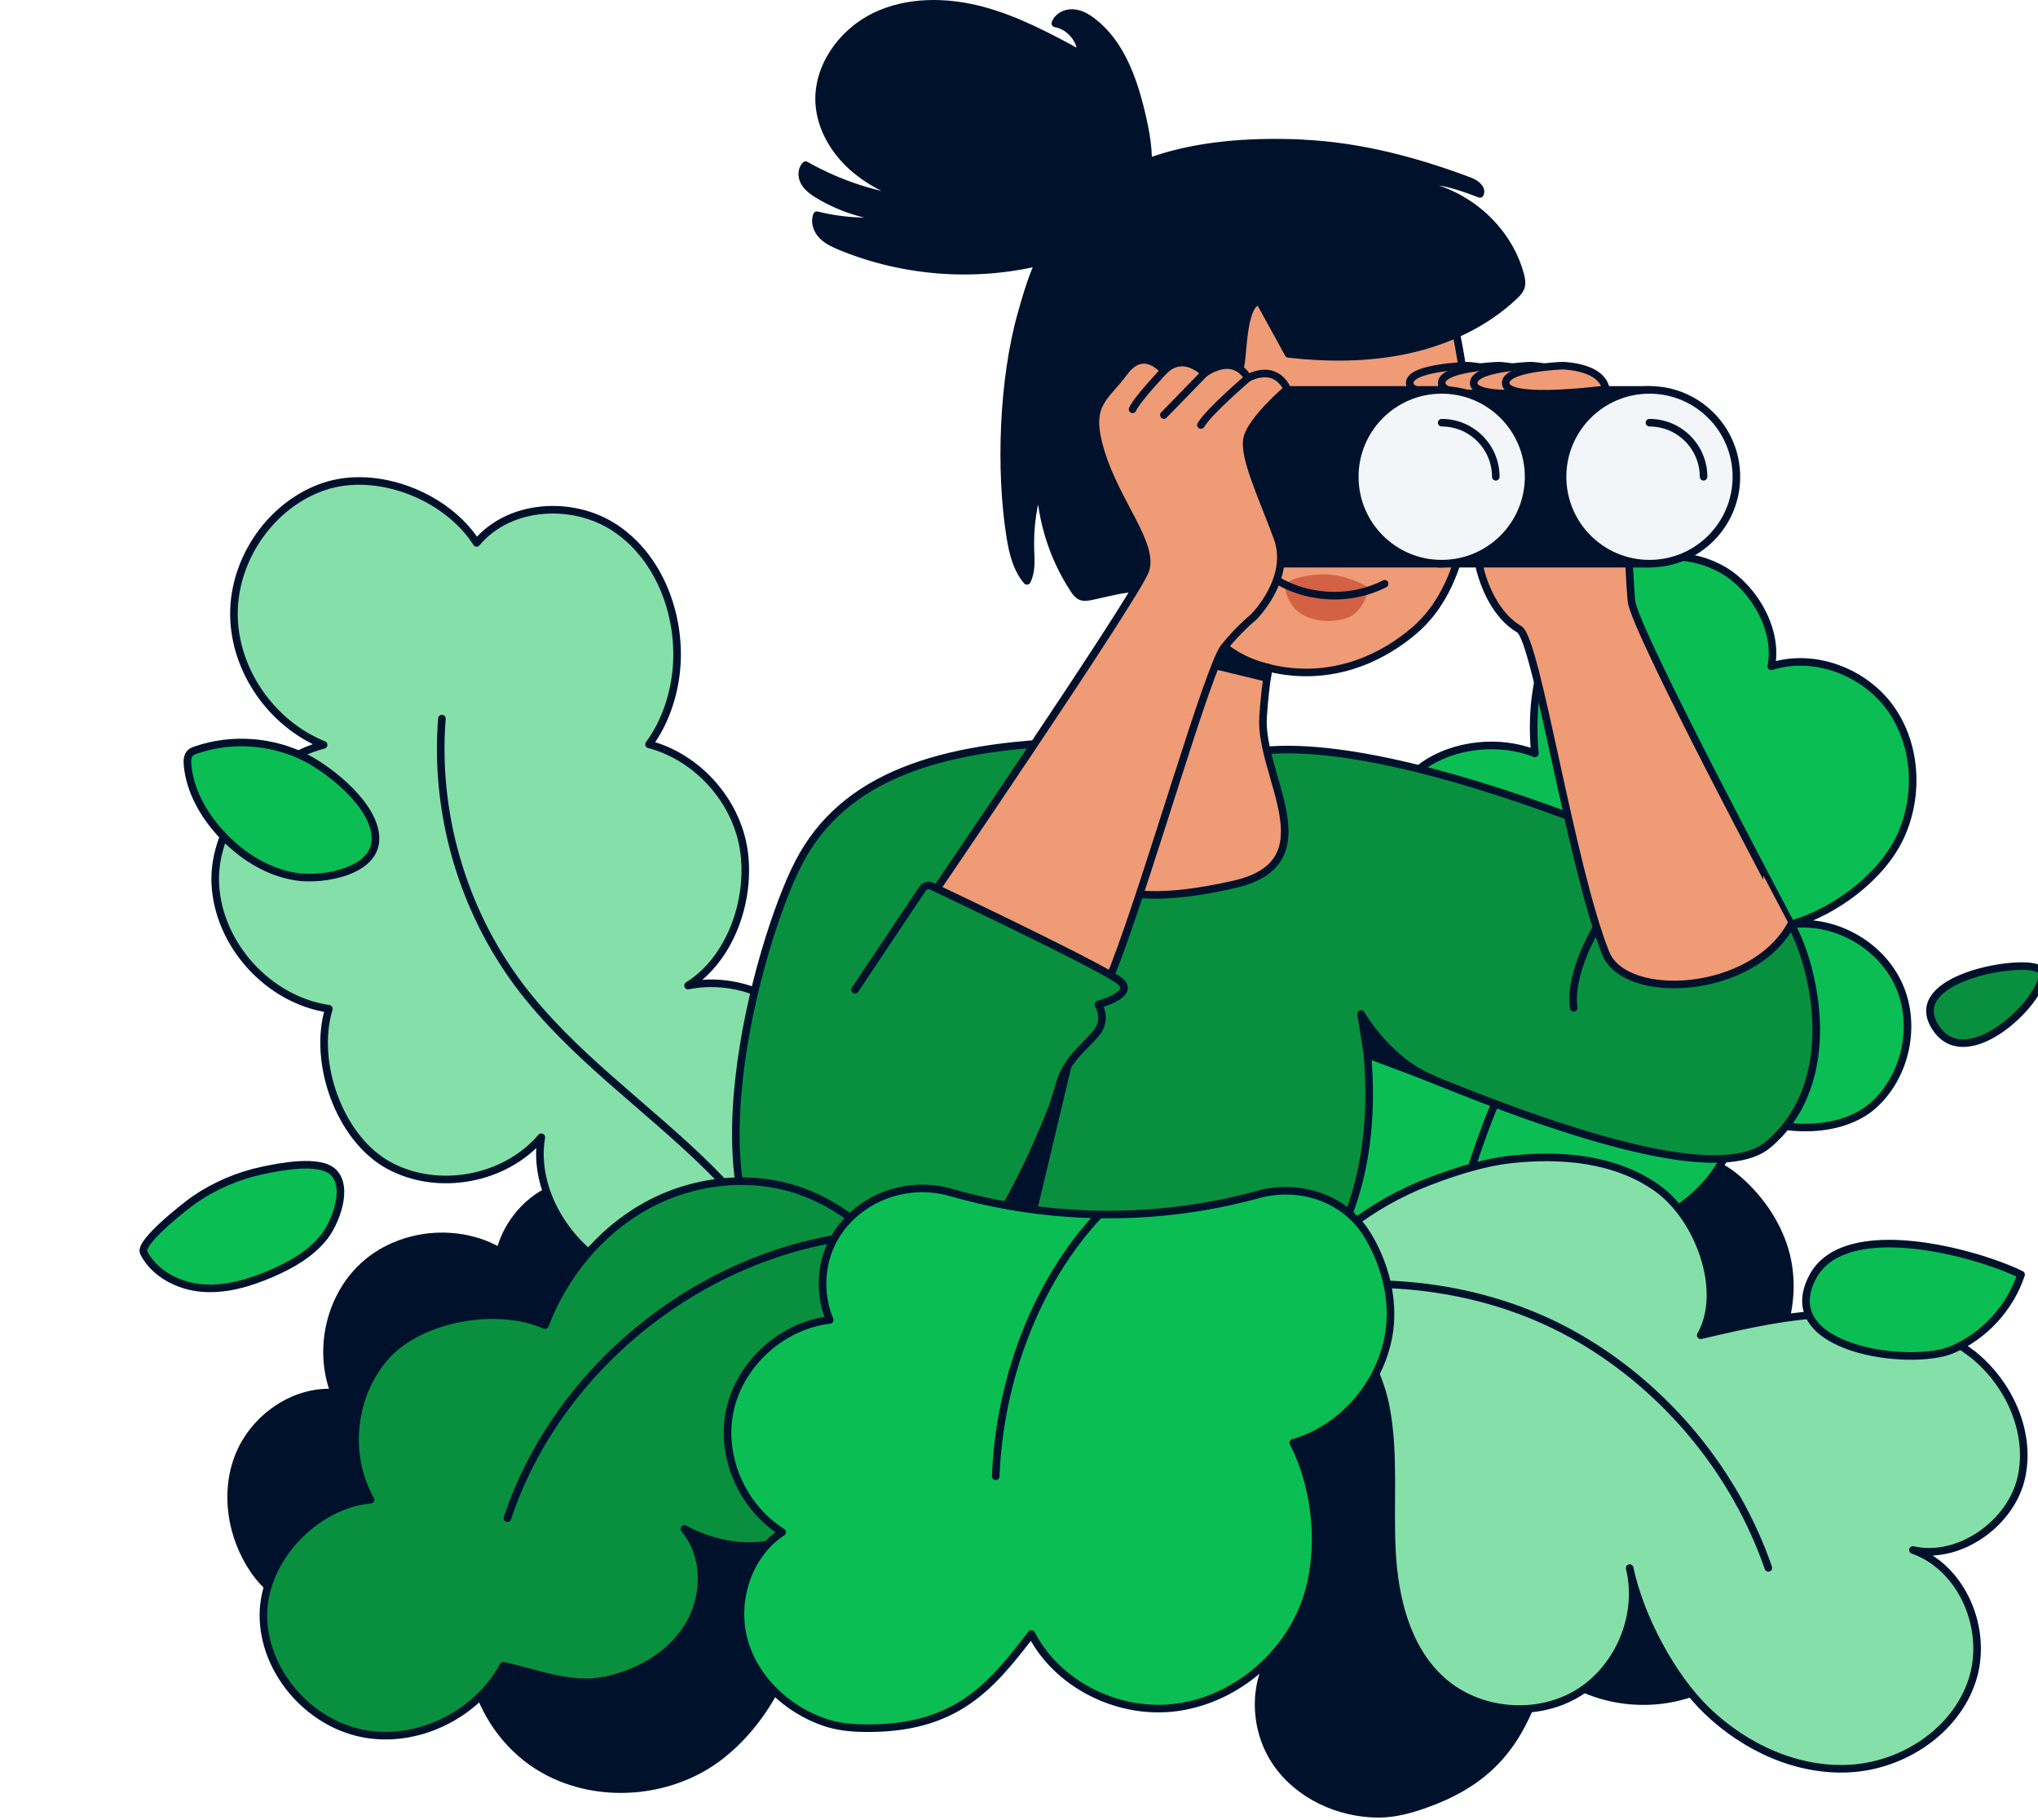
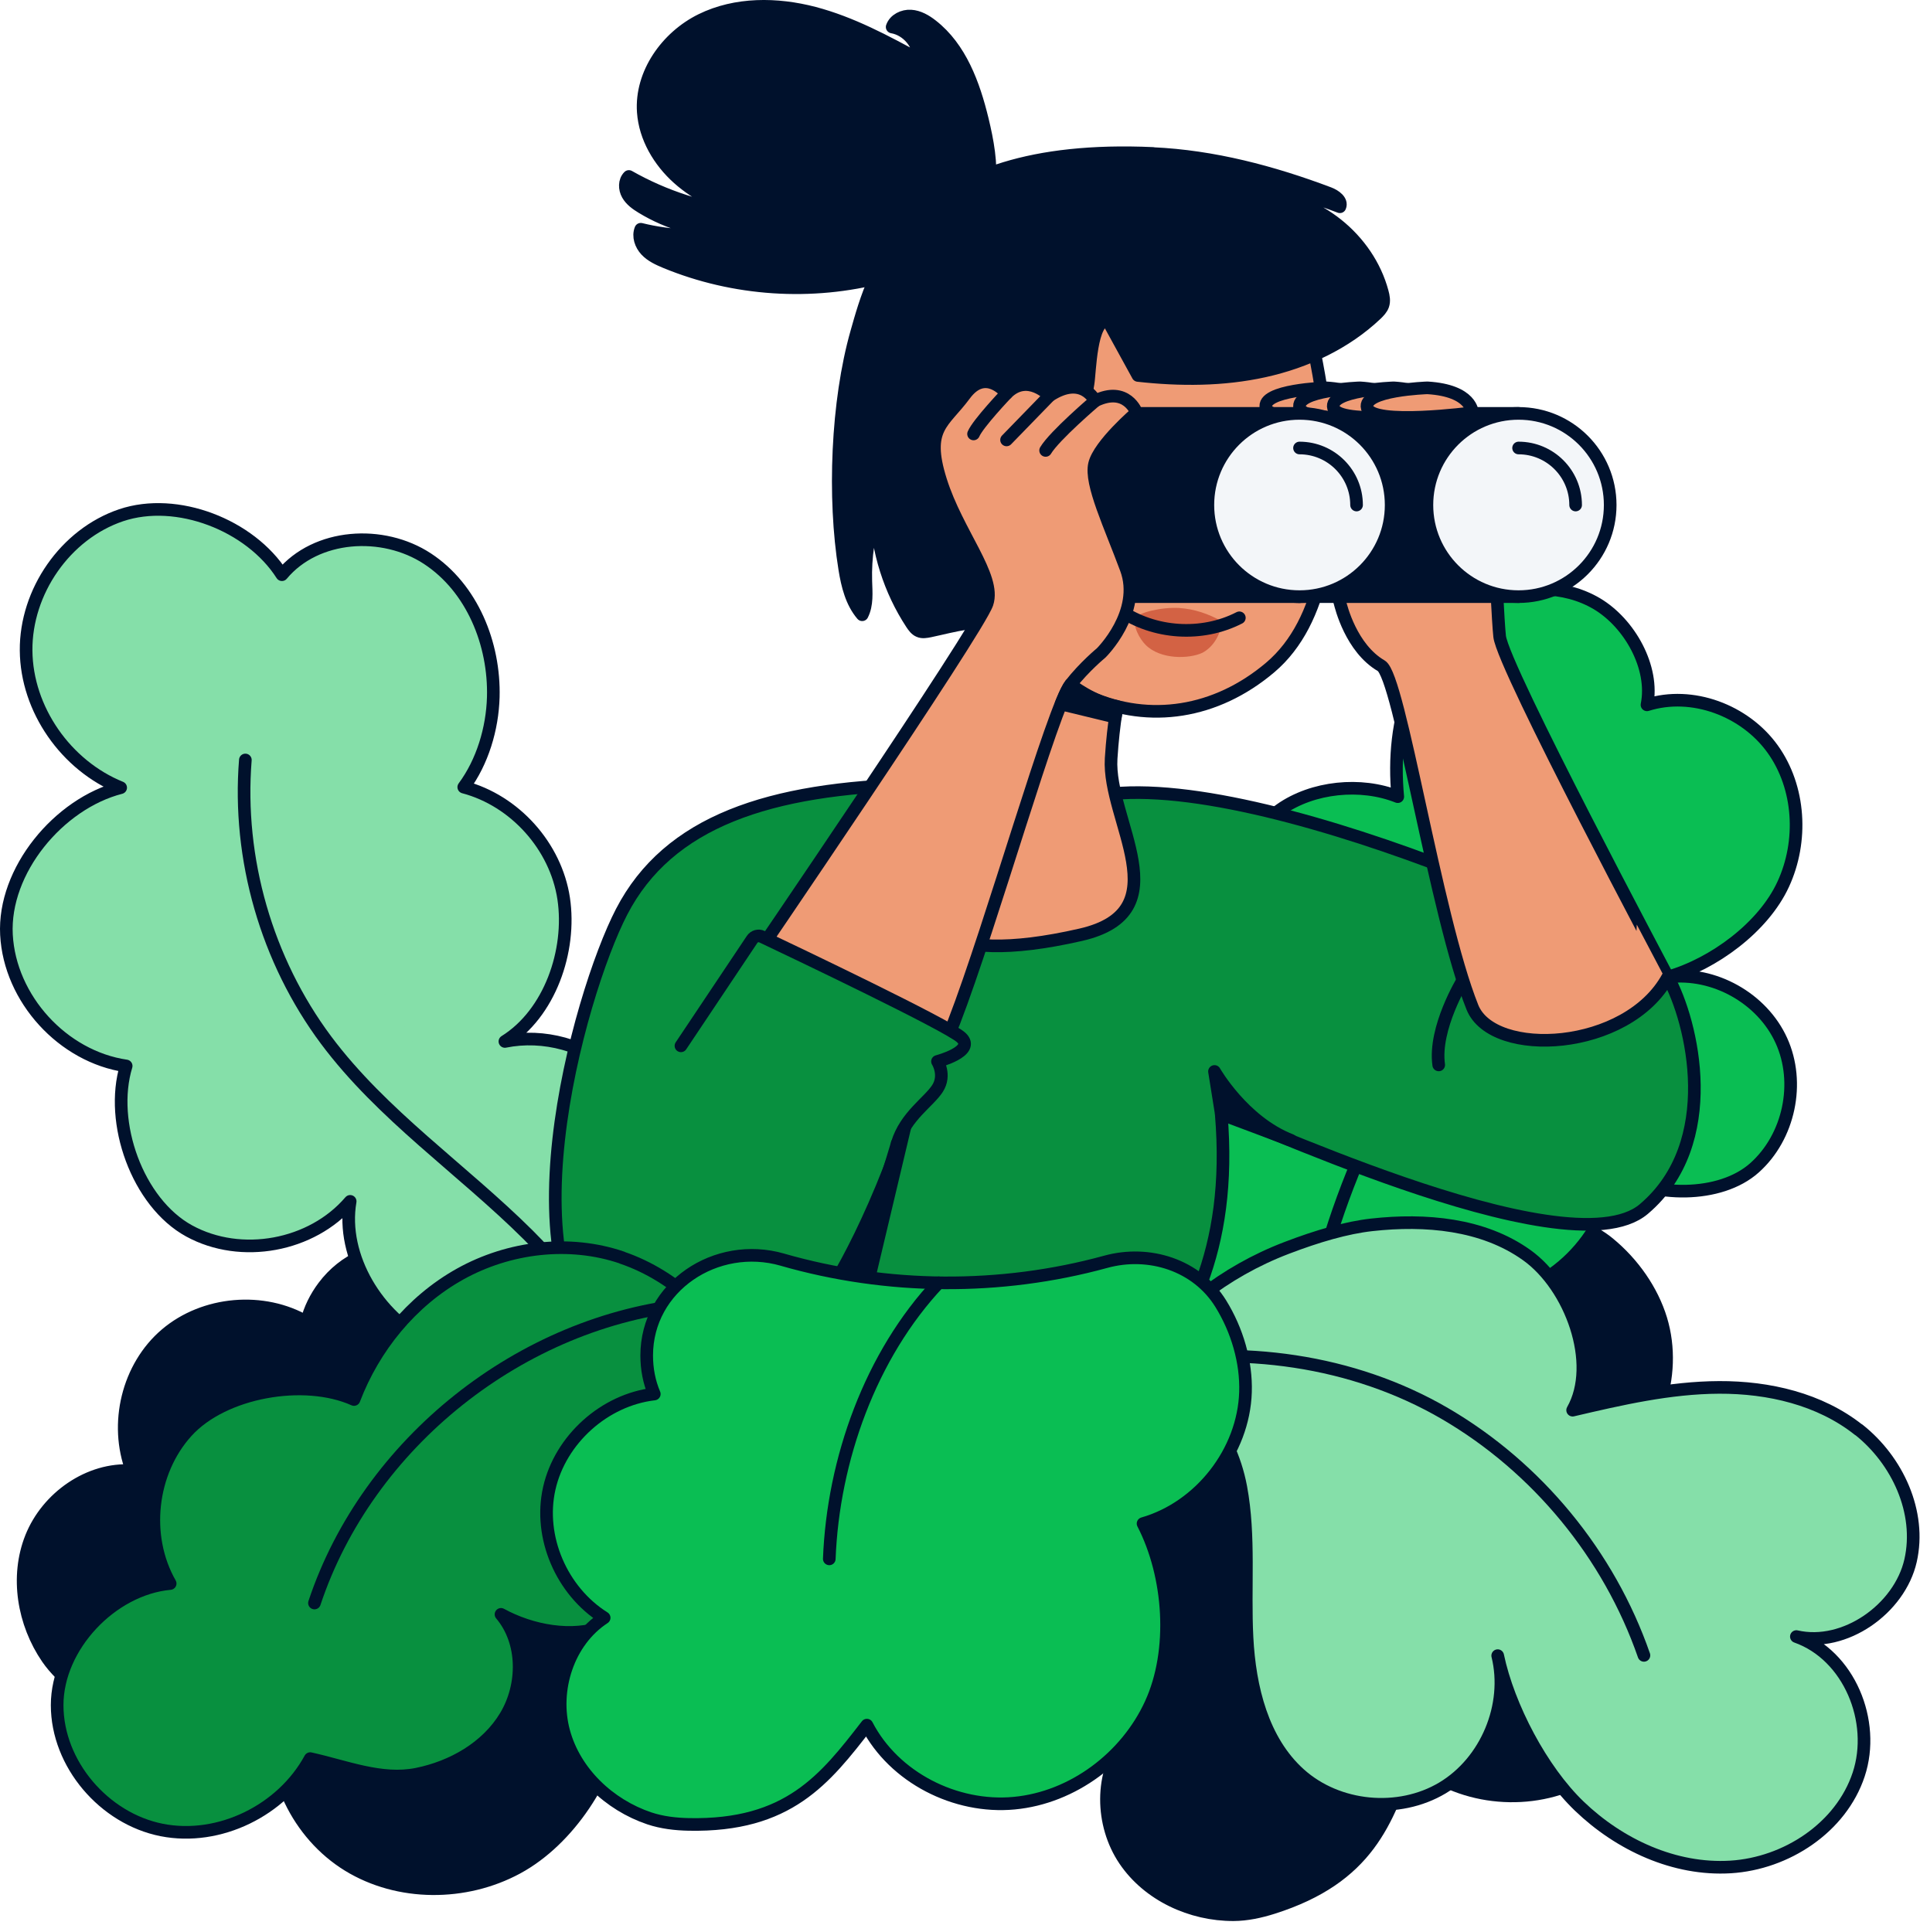
- <svg xmlns="http://www.w3.org/2000/svg" width="252" height="225" viewBox="0 0 232 240" fill="none">
-   <path d="M70.435 161.295C78.649 172.2 89.912 180.807 102.613 185.824C107.874 187.906 111.472 193.011 110.966 198.647C110.618 202.566 109.137 206.443 106.785 209.37C102.134 215.162 93.597 217.471 86.663 214.814C85.426 222.087 80.374 229.91 73.884 233.42C67.395 236.931 59.041 236.948 52.752 233.089C46.463 229.23 42.673 221.486 43.893 214.213C35.626 216.478 28.431 218.438 18.623 210.755C17.308 209.727 16.071 208.551 15.121 207.174C12.124 202.81 11.14 196.983 13.1 192.07C15.095 187.07 20.33 183.368 25.705 183.725C23.466 177.863 25.173 170.702 29.956 166.643C34.738 162.584 42.125 161.939 47.543 165.11C47.944 163.49 48.684 162.009 49.677 160.685C54.851 153.794 65.261 154.413 70.444 161.295H70.435Z" fill="#00112C" stroke="#00112C" stroke-linecap="round" stroke-linejoin="round" />
-   <path d="M156.76 167.714C170.392 167.069 183.851 162.61 195.157 154.953C199.844 151.782 206.089 151.677 210.453 155.275C213.494 157.775 215.863 161.172 216.96 164.77C219.121 171.878 216.229 180.223 210.122 184.465C215.436 189.578 219.051 198.167 218.293 205.51C217.535 212.845 212.849 219.761 206.115 222.784C199.382 225.798 190.845 224.578 185.523 219.465C182.744 227.566 180.305 234.622 168.432 238.394C166.838 238.899 165.175 239.265 163.502 239.274C158.206 239.291 152.84 236.826 149.878 232.436C146.864 227.967 146.76 221.564 150.079 217.322C143.972 215.876 139.025 210.423 138.363 204.186C137.709 197.949 141.333 191.486 147.004 188.794C145.889 187.557 145.087 186.103 144.547 184.535C141.769 176.381 148.145 168.123 156.751 167.714H156.76Z" fill="#00112C" stroke="#00112C" stroke-linecap="round" stroke-linejoin="round" />
-   <path d="M88.188 178.838C85.392 174.613 84.948 169.178 85.88 164.204C86.908 158.751 90.471 153.907 91.037 148.515C91.612 143.002 90.427 137.723 86.167 133.829C82.509 130.484 77.213 129.029 72.352 130.014C77.962 126.521 80.68 118.672 79.704 112.139C78.72 105.606 73.598 99.883 67.204 98.193C69.547 95.031 70.784 90.876 70.897 86.947C71.08 80.266 68.249 73.28 62.666 69.613C57.082 65.945 48.737 66.477 44.46 71.616C40.496 65.405 31.324 61.825 24.338 64.177C17.361 66.538 12.395 73.733 12.456 81.102C12.517 88.472 17.456 95.501 24.286 98.263C16.516 100.257 9.573 108.663 10 116.669C10.427 124.674 17.038 131.921 24.974 133.08C22.822 140.144 26.376 150.179 32.857 153.725C39.338 157.27 48.197 155.641 52.997 150.022C51.803 156.956 56.49 164.535 62.805 167.627C69.12 170.728 76.742 170.275 83.328 167.793" fill="#85DFA9" />
-   <path d="M88.188 178.838C85.392 174.613 84.948 169.178 85.88 164.204C86.908 158.751 90.471 153.907 91.037 148.515C91.612 143.002 90.427 137.723 86.167 133.829C82.509 130.484 77.213 129.029 72.352 130.014C77.962 126.521 80.68 118.672 79.704 112.139C78.72 105.606 73.598 99.883 67.204 98.193C69.547 95.031 70.784 90.876 70.897 86.947C71.08 80.266 68.249 73.28 62.666 69.613C57.082 65.945 48.737 66.477 44.46 71.616C40.496 65.405 31.324 61.825 24.338 64.177C17.361 66.538 12.395 73.733 12.456 81.102C12.517 88.472 17.456 95.501 24.286 98.263C16.516 100.257 9.573 108.663 10 116.669C10.427 124.674 17.038 131.921 24.974 133.08C22.822 140.144 26.376 150.179 32.857 153.725C39.338 157.27 48.197 155.641 52.997 150.022C51.803 156.956 56.49 164.535 62.805 167.627C69.12 170.728 76.742 170.275 83.328 167.793" stroke="#00112C" stroke-linecap="round" stroke-linejoin="round" />
-   <path d="M39.887 94.796C38.894 107.174 42.553 119.874 49.974 129.831C56.995 139.238 66.96 145.963 75.288 154.238C82.039 160.946 83.624 165.597 83.337 167.801" fill="#85DFA9" />
-   <path d="M39.887 94.796C38.894 107.174 42.553 119.874 49.974 129.831C56.995 139.238 66.96 145.963 75.288 154.238C82.039 160.946 83.624 165.597 83.337 167.801" stroke="#00112C" stroke-linecap="round" stroke-linejoin="round" />
-   <path d="M159.164 167.453C163.772 162.67 170.462 159.953 177.1 160.17C183.189 160.362 189.129 162.88 195.192 162.261C203.197 161.451 210.157 154.535 211.02 146.529C216.002 149.508 224.347 149.683 228.677 145.815C233.006 141.947 234.434 135.179 232.03 129.9C229.635 124.613 223.598 121.233 217.84 121.947C223.546 120.31 229.774 115.736 232.257 110.353C234.748 104.97 234.391 98.236 230.933 93.419C227.474 88.602 220.88 86.111 215.218 87.897C216.159 83.219 213.049 77.688 208.955 75.249C204.852 72.818 199.521 72.871 195.218 74.944C190.924 77.008 187.649 80.911 185.837 85.327C184.025 89.743 183.598 94.63 184.042 99.386C179.434 97.548 173.406 98.141 169.347 101.006C165.297 103.872 162.831 108.864 163.032 113.82C163.223 118.785 166.072 123.559 170.34 126.102C161.324 125.789 153.032 133.158 150.392 141.782C147.753 150.406 149.87 159.935 154.199 167.845C158.528 175.754 154.556 172.244 159.164 167.461V167.453Z" fill="#0ABE53" stroke="#00112C" stroke-linecap="round" stroke-linejoin="round" />
-   <path d="M199.496 113.786C187.431 126.399 178.659 142.122 174.269 159.012" stroke="#00112C" stroke-linecap="round" stroke-linejoin="round" />
-   <path d="M107.483 122.096C116.028 126.198 117.683 121.695 126.229 125.798C119.722 147.27 119.547 158.463 102.143 172.636C98.859 175.31 95.331 175.145 86.951 170.101C71.324 160.693 81.586 124.143 86.951 113.794C92.805 102.488 105.384 98.306 123.894 97.862C136.473 97.557 135.271 101.939 145.41 99.5C165.001 94.796 215.785 118.254 217.832 121.948C220.942 127.557 224.565 142.723 214.827 150.981C205.088 159.239 161.873 138.045 161.961 139.108C164.887 173.96 138.232 177.723 137.779 199.909C119.791 202.453 104.922 191.904 87.161 188.098L94.181 170.693" fill="#08903F" />
-   <path d="M107.483 122.096C116.028 126.198 117.683 121.695 126.229 125.798C119.722 147.27 119.547 158.463 102.143 172.636C98.859 175.31 95.331 175.145 86.951 170.101C71.324 160.693 81.586 124.143 86.951 113.794C92.805 102.488 105.384 98.306 123.894 97.862C136.473 97.557 135.271 101.939 145.41 99.5C165.001 94.796 215.785 118.254 217.832 121.948C220.942 127.557 224.565 142.723 214.827 150.981C205.088 159.239 161.873 138.045 161.961 139.108C164.887 173.96 138.232 177.723 137.779 199.909C119.791 202.453 104.922 191.904 87.161 188.098L94.181 170.693" stroke="#00112C" stroke-linecap="round" stroke-linejoin="round" />
-   <path d="M192.188 122.348C192.188 122.348 188.512 128.358 189.165 132.949" stroke="#00112C" stroke-linecap="round" stroke-linejoin="round" />
-   <path d="M122.405 140.65L117.161 162.723L111.917 162.906C111.917 162.906 117.161 155.815 122.405 140.65Z" fill="#00112C" stroke="#00112C" stroke-linecap="round" stroke-linejoin="round" />
-   <path d="M135.48 71.825L129.688 93.367C129.688 93.367 108.033 124.97 144.374 116.668C157.031 113.776 147.702 102.365 148.19 94.621C148.756 85.614 150.681 81.363 150.681 81.363L135.489 71.825H135.48Z" fill="#EF9B75" stroke="#00112C" stroke-linecap="round" stroke-linejoin="round" />
-   <path d="M172.43 38.672C172.43 38.672 181.76 71.642 168.092 83.219C154.425 94.796 134.8 87.862 128.868 64.404C125.479 51.015 149.904 22.391 172.43 38.672Z" fill="#EF9B75" stroke="#00112C" stroke-linecap="round" stroke-linejoin="round" />
-   <path d="M156.741 75.789C158.605 75.902 160.417 76.538 162.046 77.452C161.898 79.055 161.018 80.632 159.598 81.39C157.943 82.156 154.389 82.269 152.508 80.405C151.759 79.665 150.809 77.966 151.271 77.026C151.602 76.355 154.494 75.649 156.741 75.78V75.789Z" fill="#D36244" />
-   <path d="M149.233 76.032C153.563 79.029 159.547 79.421 164.225 77.008" stroke="#00112C" stroke-linecap="round" stroke-linejoin="round" />
-   <path d="M153.414 18.924C160.958 19.264 168.38 21.233 175.444 23.898C176.202 24.186 177.117 24.839 176.803 25.579C173.667 24.386 170.235 23.184 167.03 24.168C173.911 24.456 180.322 29.586 182.108 36.242C182.256 36.782 182.369 37.365 182.186 37.897C182.03 38.341 181.69 38.689 181.35 39.02C177.509 42.661 172.526 44.987 167.352 46.128C162.178 47.269 156.803 47.269 151.542 46.686L147.752 39.778C145.61 39.691 145.549 46.242 145.296 47.731C144.146 54.63 142.77 61.607 140.374 68.201C139.425 70.823 138.327 73.637 136.489 75.78C135.662 76.747 134.66 77.696 133.327 77.81C132.265 77.897 131.28 77.557 130.165 77.705C128.606 77.914 127.047 78.341 125.505 78.663C125.061 78.75 124.582 78.846 124.164 78.663C123.754 78.498 123.484 78.114 123.24 77.749C120.496 73.576 118.928 68.628 118.78 63.637C117.848 66.459 117.413 69.438 117.5 72.409C117.543 73.837 117.691 75.353 117.047 76.625C115.714 75.057 115.2 72.966 114.869 70.928C113.423 62.017 113.885 49.952 116.359 41.276C118.493 33.785 122.587 17.505 153.423 18.907L153.414 18.924Z" fill="#00112C" stroke="#00112C" stroke-linecap="round" stroke-linejoin="round" />
-   <path d="M176.795 75.031C176.943 75.632 178.206 80.806 181.978 83.01C184.286 84.36 188.746 114.143 193.38 125.737C195.95 132.148 212.77 131.268 217.831 121.947C217.849 121.921 197.187 83.193 196.786 79.325C196.385 75.458 195.61 54.508 195.61 54.508C195.61 54.508 174.051 64.238 176.786 75.022L176.795 75.031Z" fill="#EF9B75" stroke="#00112C" stroke-linecap="round" stroke-linejoin="round" />
-   <path d="M171.75 51.433C165.418 51.433 160.287 56.564 160.287 62.897C160.287 69.229 165.418 74.36 171.75 74.36H199.155V51.433H171.75Z" fill="#00112C" stroke="#00112C" stroke-linecap="round" stroke-linejoin="round" />
-   <path d="M199.155 74.36C205.486 74.36 210.619 69.228 210.619 62.897C210.619 56.566 205.486 51.433 199.155 51.433C192.824 51.433 187.692 56.566 187.692 62.897C187.692 69.228 192.824 74.36 199.155 74.36Z" fill="#F3F6F9" stroke="#00112C" stroke-linecap="round" stroke-linejoin="round" />
-   <path d="M175.096 48.236C175.096 48.236 166.925 48.498 167.57 50.754C168.214 53.01 180.723 51.355 180.723 51.355C180.723 51.355 180.723 48.576 175.096 48.236Z" fill="#EF9B75" stroke="#00112C" stroke-linecap="round" stroke-linejoin="round" />
-   <path d="M179.312 48.236C179.312 48.236 171.141 48.498 171.786 50.754C172.43 53.01 184.939 51.355 184.939 51.355C184.939 51.355 184.939 48.576 179.312 48.236Z" fill="#EF9B75" stroke="#00112C" stroke-linecap="round" stroke-linejoin="round" />
-   <path d="M183.537 48.236C183.537 48.236 175.366 48.498 176.011 50.754C176.656 53.01 189.164 51.355 189.164 51.355C189.164 51.355 189.164 48.576 183.537 48.236Z" fill="#EF9B75" stroke="#00112C" stroke-linecap="round" stroke-linejoin="round" />
-   <path d="M187.753 48.236C187.753 48.236 179.582 48.498 180.227 50.754C180.872 53.01 193.38 51.355 193.38 51.355C193.38 51.355 193.38 48.576 187.753 48.236Z" fill="#EF9B75" stroke="#00112C" stroke-linecap="round" stroke-linejoin="round" />
-   <path d="M144.347 51.433C138.014 51.433 132.883 56.564 132.883 62.897C132.883 69.229 138.014 74.36 144.347 74.36H171.751V51.433H144.347Z" fill="#00112C" stroke="#00112C" stroke-linecap="round" stroke-linejoin="round" />
-   <path d="M171.75 74.36C178.081 74.36 183.214 69.228 183.214 62.897C183.214 56.566 178.081 51.433 171.75 51.433C165.419 51.433 160.287 56.566 160.287 62.897C160.287 69.228 165.419 74.36 171.75 74.36Z" fill="#F3F6F9" stroke="#00112C" stroke-linecap="round" stroke-linejoin="round" />
-   <path d="M146.933 81.407C146.933 81.407 152.081 76.338 150.069 70.893C148.057 65.449 145.54 60.222 146.106 57.783C146.672 55.344 151.367 51.329 151.367 51.329C151.367 51.329 150.122 47.931 146.184 49.865C146.184 49.865 144.608 46.512 140.479 49.221C140.479 49.221 137.743 46.294 135.113 48.925C135.113 48.925 132.482 45.545 129.86 49.116C127.229 52.679 124.79 53.245 126.855 59.813C128.919 66.381 133.797 71.825 132.674 75.205C131.55 78.585 102.499 121.137 102.499 121.137L119.947 130.458C123.048 132.435 127.177 131.085 128.501 127.653C133.24 115.371 140.871 88.219 143.109 85.344C144.834 83.132 146.933 81.407 146.933 81.407Z" fill="#EF9B75" stroke="#00112C" stroke-linecap="round" stroke-linejoin="round" />
-   <path d="M146.186 49.874C146.186 49.874 141.116 54.194 139.992 56.067L146.186 49.874Z" fill="#EF9B75" />
-   <path d="M146.186 49.874C146.186 49.874 141.116 54.194 139.992 56.067" stroke="#00112C" stroke-linecap="round" stroke-linejoin="round" />
-   <path d="M135.106 48.933C135.106 48.933 131.534 52.687 130.977 54.002L135.106 48.933Z" fill="#EF9B75" />
-   <path d="M135.106 48.933C135.106 48.933 131.534 52.687 130.977 54.002" stroke="#00112C" stroke-linecap="round" stroke-linejoin="round" />
-   <path d="M140.472 49.229L135.106 54.752" stroke="#00112C" stroke-linecap="round" stroke-linejoin="round" />
-   <path d="M171.751 55.762C175.689 55.762 178.886 58.959 178.886 62.896" stroke="#00112C" stroke-linecap="round" stroke-linejoin="round" />
-   <path d="M199.155 55.762C203.092 55.762 206.289 58.959 206.289 62.896" stroke="#00112C" stroke-linecap="round" stroke-linejoin="round" />
-   <path d="M143.111 85.353C143.111 85.353 145.942 87.574 148.921 88.097L148.712 89.438L141.917 87.792C141.917 87.792 142.579 86.024 143.119 85.353H143.111Z" fill="#00112C" stroke="#00112C" stroke-linecap="round" stroke-linejoin="round" />
-   <path d="M121.446 142.722C122.482 139.343 125.374 137.592 126.463 135.902C127.552 134.212 126.463 132.513 126.463 132.513C126.463 132.513 131.298 131.242 129.425 129.517C127.752 127.975 108.58 118.837 104.503 116.904C104.067 116.695 103.545 116.843 103.275 117.243L94.372 130.562" fill="#08903F" />
-   <path d="M121.446 142.722C122.482 139.343 125.374 137.592 126.463 135.902C127.552 134.212 126.463 132.513 126.463 132.513C126.463 132.513 131.298 131.242 129.425 129.517C127.752 127.975 108.58 118.837 104.503 116.904C104.067 116.695 103.545 116.843 103.275 117.243L94.372 130.562" stroke="#00112C" stroke-linecap="round" stroke-linejoin="round" />
-   <path d="M143.625 189.134C144.626 182.313 147.266 175.885 151.247 170.388C146.673 169.082 141.438 169.805 136.334 173.481C134.574 174.744 133.041 176.312 131.769 178.08C128.842 182.148 127.292 186.686 126.604 191.373L143.625 189.134Z" fill="#0ABE53" stroke="#00112C" stroke-linecap="round" stroke-linejoin="round" />
-   <path d="M241.692 178.603C236.84 174.752 230.437 173.272 224.244 173.298C218.05 173.324 211.953 174.735 205.916 176.146C209.244 170.292 205.655 160.658 200.176 156.747C194.697 152.827 187.484 152.217 180.794 152.958C177.649 153.306 174 154.369 170.132 155.85C162.336 158.829 155.89 163.977 151.247 170.38C157.832 172.252 163.015 178.324 164.409 185.789C165.559 191.956 164.862 198.307 165.184 204.578C165.507 210.85 167.109 217.496 171.778 221.686C176.543 225.963 184.139 226.695 189.636 223.411C195.132 220.118 198.068 213.071 196.543 206.861C197.876 213.228 202.057 221.19 206.752 225.693C211.796 230.537 218.686 233.725 225.672 233.298C232.65 232.871 239.496 228.376 241.7 221.73C243.904 215.084 240.498 206.8 233.904 204.474C239.941 205.859 246.814 201.016 248.19 194.97C249.557 188.925 246.561 182.435 241.7 178.585L241.692 178.603Z" fill="#85DFA9" stroke="#00112C" stroke-linecap="round" stroke-linejoin="round" />
-   <path d="M151.247 170.388C164.365 167.984 178.416 169.857 189.94 176.573C201.465 183.289 210.463 194.221 214.836 206.826" stroke="#00112C" stroke-linecap="round" stroke-linejoin="round" />
-   <path d="M108.477 184.717H118.451C118.878 182.278 119.139 179.822 119.087 177.348C118.973 171.73 117.066 165.893 112.797 162.235C108.529 158.576 101.621 157.792 97.31 161.399C96.874 161.764 96.482 162.165 96.116 162.592C99.113 165.336 101.613 168.707 103.547 172.287C105.672 176.224 107.188 180.423 108.468 184.717H108.477Z" fill="#0ABE53" stroke="#00112C" stroke-linecap="round" stroke-linejoin="round" />
-   <path d="M87.021 157.061C80.4 154.796 72.866 155.71 66.751 159.116C60.644 162.514 55.967 168.28 53.475 174.813C47.256 172.026 37.142 173.785 32.569 178.829C27.987 183.873 27.099 191.921 30.479 197.836C23.153 198.507 16.341 205.702 16.341 213.054C16.341 220.406 22.203 227.244 29.416 228.672C36.629 230.101 44.486 226.207 47.996 219.744C52.439 220.719 56.89 222.584 61.341 221.686C65.793 220.789 70.087 218.341 72.43 214.448C74.773 210.554 74.799 205.162 71.864 201.695C75.627 203.759 80.775 204.752 84.773 203.193C88.772 201.634 92.012 198.245 93.388 194.186C95.218 188.785 93.798 182.914 93.127 177.252C92.526 172.157 92.848 166.373 96.097 162.601C93.449 160.17 90.409 158.228 87.003 157.069L87.021 157.061Z" fill="#08903F" stroke="#00112C" stroke-linecap="round" stroke-linejoin="round" />
-   <path d="M95.497 162.906C74.4 164.961 55.175 180.258 48.528 200.275" stroke="#00112C" stroke-linecap="round" stroke-linejoin="round" />
-   <path d="M107.048 157.313C120.166 161.085 134.339 161.198 147.51 157.583C152.963 156.085 158.912 158.001 161.891 162.81C163.964 166.155 165.114 170.136 164.992 173.89C164.757 181.32 159.322 188.289 152.179 190.336C155.558 196.886 156.22 206.19 153.146 212.888C150.071 219.596 143.398 224.631 136.055 225.319C128.712 226.007 121.02 222.104 117.632 215.554C112.388 222.331 107.814 228.219 95.358 227.975C93.685 227.941 91.996 227.749 90.41 227.218C85.393 225.528 81.098 221.468 79.713 216.364C78.302 211.164 80.262 205.066 84.766 202.122C79.452 198.785 76.516 192.035 77.901 185.92C79.286 179.805 84.8 174.848 91.037 174.125C90.384 172.592 90.088 170.963 90.088 169.308C90.088 160.693 98.781 154.935 107.057 157.313H107.048Z" fill="#0ABE53" stroke="#00112C" stroke-linecap="round" stroke-linejoin="round" />
-   <path d="M126.604 160.214C118.093 169.247 113.407 182.348 112.928 194.753" stroke="#00112C" stroke-linecap="round" stroke-linejoin="round" />
-   <path d="M161.969 139.116L161.115 133.768C161.115 133.768 164.695 140.04 170.662 142.374L161.969 139.116Z" fill="#00112C" stroke="#00112C" stroke-linecap="round" stroke-linejoin="round" />
-   <path d="M132.962 22.905C133.241 20.144 132.727 17.365 132.073 14.665C131.002 10.257 129.338 5.684 125.758 2.896C124.992 2.295 124.103 1.781 123.136 1.72C122.169 1.659 121.106 2.165 120.793 3.088C122.701 3.419 124.234 5.248 124.216 7.191C119.983 4.882 115.697 2.574 111.037 1.346C106.376 0.126 101.237 0.074 96.916 2.199C92.596 4.325 89.321 8.924 89.66 13.732C89.887 16.929 91.646 19.891 94.033 22.025C96.429 24.159 99.408 25.536 102.465 26.485C97.343 25.945 92.335 24.334 87.857 21.79C87.282 22.365 87.308 23.341 87.709 24.046C88.11 24.752 88.798 25.239 89.486 25.658C92.857 27.713 96.803 28.82 100.758 28.811C96.978 29.456 93.066 29.316 89.347 28.393C88.99 29.281 89.356 30.327 90.009 31.023C90.662 31.72 91.559 32.13 92.439 32.496C101.002 36.032 110.732 36.677 119.687 34.299C125.723 32.696 132.274 29.813 132.962 22.914V22.905Z" fill="#00112C" stroke="#00112C" stroke-linecap="round" stroke-linejoin="round" />
-   <path d="M22.024 100.011C17.573 97.711 12.181 97.31 7.442 98.939C7.181 99.026 6.911 99.131 6.711 99.323C6.301 99.715 6.284 100.351 6.336 100.908C6.641 104.305 8.418 107.432 10.718 109.95C13.366 112.842 16.859 115.089 20.744 115.664C24.132 116.161 31.049 115.037 31.127 110.716C31.206 106.396 25.239 101.675 22.033 100.02L22.024 100.011Z" fill="#0ABE53" stroke="#00112C" stroke-linecap="round" stroke-linejoin="round" />
-   <path d="M0.553 165.246C1.981 168.034 5.126 169.654 8.244 169.916C11.363 170.177 14.473 169.253 17.356 168.017C19.995 166.884 22.591 165.412 24.368 163.156C25.814 161.318 27.661 156.692 25.561 154.637C23.75 152.868 18.488 153.931 16.284 154.393C13.079 155.064 10.004 156.37 7.295 158.217C6.319 158.879 -0.144 163.888 0.553 165.238V165.246Z" fill="#0ABE53" stroke="#00112C" stroke-linecap="round" stroke-linejoin="round" />
-   <path d="M248.168 168.142C246.725 172.519 243.338 176.218 239.102 178.038C233.653 180.379 215.596 178.029 220.692 168.432C224.911 160.481 242.247 165.229 248.168 168.142Z" fill="#0ABE53" stroke="#00112C" stroke-linecap="round" stroke-linejoin="round" />
-   <path d="M249.929 127.601C250.353 127.701 250.823 127.873 250.97 128.274C251.063 128.528 251.015 128.812 250.947 129.065C249.919 133.118 241.032 141.177 237.106 135.85C232.414 129.476 246.362 126.75 249.92 127.599L249.929 127.601Z" fill="#08903F" stroke="#00112C" stroke-linecap="round" stroke-linejoin="round" />
+ <svg xmlns="http://www.w3.org/2000/svg" width="152" height="153" viewBox="0 0 152 153" fill="none">
+   <path d="M38.764 102.275C43.963 109.177 51.092 114.625 59.131 117.801C62.461 119.118 64.738 122.349 64.418 125.916C64.198 128.398 63.26 130.851 61.772 132.704C58.827 136.37 53.424 137.831 49.035 136.149C48.253 140.753 45.055 145.704 40.947 147.926C36.84 150.148 31.552 150.159 27.572 147.717C23.591 145.274 21.192 140.373 21.964 135.769C16.732 137.203 12.178 138.443 5.97 133.58C5.137 132.93 4.354 132.185 3.753 131.314C1.857 128.552 1.234 124.863 2.474 121.754C3.737 118.589 7.05 116.246 10.452 116.472C9.035 112.761 10.116 108.229 13.143 105.66C16.17 103.091 20.845 102.683 24.274 104.69C24.528 103.664 24.997 102.727 25.625 101.889C28.9 97.528 35.489 97.919 38.769 102.275H38.764Z" fill="#00112C" stroke="#00112C" stroke-linecap="round" stroke-linejoin="round" />
+   <path d="M93.403 106.338C102.032 105.93 110.55 103.107 117.706 98.26C120.673 96.253 124.626 96.187 127.388 98.464C129.312 100.047 130.812 102.197 131.507 104.474C132.874 108.973 131.044 114.255 127.179 116.94C130.542 120.176 132.83 125.613 132.35 130.261C131.871 134.903 128.904 139.281 124.642 141.194C120.38 143.102 114.977 142.33 111.608 139.093C109.85 144.221 108.306 148.687 100.791 151.074C99.782 151.394 98.729 151.625 97.67 151.631C94.318 151.642 90.922 150.082 89.047 147.303C87.14 144.474 87.073 140.422 89.174 137.737C85.309 136.822 82.177 133.37 81.758 129.423C81.345 125.475 83.639 121.384 87.228 119.68C86.522 118.897 86.015 117.977 85.673 116.984C83.914 111.824 87.95 106.597 93.397 106.338H93.403Z" fill="#00112C" stroke="#00112C" stroke-linecap="round" stroke-linejoin="round" />
+   <path d="M50.001 113.378C48.231 110.704 47.95 107.263 48.54 104.115C49.19 100.664 51.445 97.598 51.804 94.185C52.168 90.695 51.418 87.354 48.722 84.89C46.406 82.772 43.054 81.852 39.977 82.475C43.528 80.264 45.248 75.296 44.631 71.161C44.008 67.026 40.766 63.404 36.719 62.334C38.202 60.333 38.985 57.703 39.057 55.216C39.172 50.987 37.38 46.565 33.846 44.244C30.312 41.923 25.03 42.259 22.323 45.512C19.815 41.581 14.009 39.315 9.587 40.804C5.171 42.298 2.028 46.852 2.067 51.517C2.105 56.181 5.231 60.63 9.554 62.378C4.636 63.641 0.242 68.961 0.512 74.028C0.782 79.095 4.967 83.682 9.99 84.415C8.628 88.887 10.877 95.238 14.979 97.482C19.081 99.726 24.689 98.695 27.726 95.139C26.971 99.528 29.937 104.325 33.935 106.282C37.932 108.245 42.756 107.958 46.924 106.387" fill="#85DFA9" />
+   <path d="M50.001 113.378C48.231 110.704 47.95 107.263 48.54 104.115C49.19 100.664 51.445 97.598 51.804 94.185C52.168 90.695 51.418 87.354 48.722 84.89C46.406 82.772 43.054 81.852 39.977 82.475C43.528 80.264 45.248 75.296 44.631 71.161C44.008 67.026 40.766 63.404 36.719 62.334C38.202 60.333 38.985 57.703 39.057 55.216C39.172 50.987 37.38 46.565 33.846 44.244C30.312 41.923 25.03 42.259 22.323 45.512C19.815 41.581 14.009 39.315 9.587 40.804C5.171 42.298 2.028 46.852 2.067 51.517C2.105 56.181 5.231 60.63 9.554 62.378C4.636 63.641 0.242 68.961 0.512 74.028C0.782 79.095 4.967 83.682 9.99 84.415C8.628 88.887 10.877 95.238 14.979 97.482C19.081 99.726 24.689 98.695 27.726 95.139C26.971 99.528 29.937 104.325 33.935 106.282C37.932 108.245 42.756 107.958 46.924 106.387" stroke="#00112C" stroke-linecap="round" stroke-linejoin="round" />
+   <path d="M19.427 60.184C18.799 68.018 21.115 76.057 25.812 82.359C30.256 88.313 36.563 92.57 41.834 97.808C46.107 102.053 47.111 104.997 46.929 106.392" fill="#85DFA9" />
+   <path d="M19.427 60.184C18.799 68.018 21.115 76.057 25.812 82.359C30.256 88.313 36.563 92.57 41.834 97.808C46.107 102.053 47.111 104.997 46.929 106.392" stroke="#00112C" stroke-linecap="round" stroke-linejoin="round" />
+   <path d="M94.924 106.172C97.841 103.145 102.075 101.425 106.277 101.563C110.131 101.684 113.891 103.277 117.728 102.886C122.795 102.373 127.2 97.996 127.746 92.929C130.9 94.814 136.182 94.925 138.922 92.477C141.662 90.029 142.567 85.745 141.045 82.403C139.529 79.057 135.708 76.918 132.063 77.37C135.675 76.333 139.617 73.439 141.188 70.031C142.765 66.624 142.539 62.362 140.35 59.313C138.161 56.264 133.988 54.687 130.404 55.817C130.999 52.857 129.031 49.356 126.44 47.812C123.843 46.274 120.468 46.307 117.745 47.619C115.027 48.925 112.954 51.396 111.807 54.191C110.66 56.986 110.39 60.079 110.671 63.09C107.754 61.926 103.939 62.301 101.37 64.115C98.806 65.929 97.246 69.088 97.373 72.225C97.494 75.368 99.297 78.39 101.998 80C96.292 79.801 91.043 84.466 89.372 89.924C87.702 95.382 89.042 101.414 91.782 106.42C94.522 111.426 92.008 109.204 94.924 106.178V106.172Z" fill="#0ABE53" stroke="#00112C" stroke-linecap="round" stroke-linejoin="round" />
+   <path d="M120.451 72.204C112.815 80.187 107.263 90.139 104.484 100.83" stroke="#00112C" stroke-linecap="round" stroke-linejoin="round" />
+   <path d="M62.213 77.463C67.621 80.06 68.669 77.21 74.078 79.807C69.959 93.397 69.849 100.482 58.833 109.453C56.754 111.145 54.521 111.04 49.217 107.848C39.326 101.894 45.821 78.759 49.217 72.209C52.922 65.052 60.884 62.406 72.6 62.125C80.561 61.932 79.801 64.705 86.218 63.161C98.618 60.184 130.762 75.032 132.057 77.37C134.026 80.92 136.319 90.519 130.155 95.746C123.991 100.973 96.639 87.558 96.694 88.231C98.546 110.291 81.675 112.672 81.388 126.715C70.003 128.325 60.592 121.648 49.35 119.239L53.794 108.223" fill="#08903F" />
+   <path d="M62.213 77.463C67.621 80.06 68.669 77.21 74.078 79.807C69.959 93.397 69.849 100.482 58.833 109.453C56.754 111.145 54.521 111.04 49.217 107.848C39.326 101.894 45.821 78.759 49.217 72.209C52.922 65.052 60.884 62.406 72.6 62.125C80.561 61.932 79.801 64.705 86.218 63.161C98.618 60.184 130.762 75.032 132.057 77.37C134.026 80.92 136.319 90.519 130.155 95.746C123.991 100.973 96.639 87.558 96.694 88.231C98.546 110.291 81.675 112.672 81.388 126.715C70.003 128.325 60.592 121.648 49.35 119.239L53.794 108.223" stroke="#00112C" stroke-linecap="round" stroke-linejoin="round" />
+   <path d="M115.827 77.623C115.827 77.623 113.5 81.427 113.914 84.333" stroke="#00112C" stroke-linecap="round" stroke-linejoin="round" />
+   <path d="M71.658 89.207L68.339 103.178L65.02 103.294C65.02 103.294 68.339 98.806 71.658 89.207Z" fill="#00112C" stroke="#00112C" stroke-linecap="round" stroke-linejoin="round" />
+   <path d="M79.933 45.645L76.267 59.279C76.267 59.279 62.56 79.282 85.562 74.028C93.574 72.198 87.669 64.975 87.977 60.073C88.336 54.373 89.554 51.682 89.554 51.682L79.939 45.645H79.933Z" fill="#EF9B75" stroke="#00112C" stroke-linecap="round" stroke-linejoin="round" />
+   <path d="M103.321 24.661C103.321 24.661 109.226 45.529 100.575 52.857C91.924 60.184 79.502 55.795 75.748 40.947C73.603 32.473 89.063 14.356 103.321 24.661Z" fill="#EF9B75" stroke="#00112C" stroke-linecap="round" stroke-linejoin="round" />
+   <path d="M93.392 48.153C94.572 48.225 95.719 48.627 96.75 49.206C96.656 50.221 96.099 51.219 95.2 51.698C94.153 52.184 91.903 52.255 90.712 51.075C90.238 50.607 89.637 49.532 89.93 48.936C90.139 48.512 91.969 48.065 93.392 48.148V48.153Z" fill="#D36244" />
+   <path d="M88.639 48.308C91.379 50.205 95.167 50.453 98.128 48.926" stroke="#00112C" stroke-linecap="round" stroke-linejoin="round" />
+   <path d="M91.285 12.162C96.06 12.377 100.757 13.623 105.229 15.31C105.708 15.492 106.287 15.905 106.089 16.374C104.104 15.619 101.932 14.858 99.903 15.481C104.258 15.663 108.316 18.91 109.446 23.123C109.54 23.465 109.612 23.834 109.496 24.17C109.397 24.451 109.182 24.672 108.967 24.881C106.535 27.186 103.382 28.658 100.107 29.38C96.832 30.103 93.43 30.103 90.1 29.733L87.701 25.361C86.345 25.306 86.306 29.452 86.147 30.395C85.419 34.762 84.548 39.178 83.031 43.352C82.43 45.011 81.736 46.792 80.572 48.148C80.049 48.76 79.415 49.361 78.571 49.433C77.898 49.488 77.275 49.273 76.57 49.367C75.583 49.499 74.596 49.769 73.62 49.973C73.339 50.028 73.035 50.089 72.771 49.973C72.512 49.868 72.341 49.626 72.186 49.394C70.45 46.753 69.457 43.622 69.363 40.462C68.773 42.249 68.498 44.135 68.553 46.015C68.581 46.919 68.674 47.878 68.266 48.683C67.423 47.691 67.097 46.367 66.888 45.077C65.973 39.437 66.265 31.801 67.831 26.309C69.181 21.568 71.773 11.263 91.29 12.151L91.285 12.162Z" fill="#00112C" stroke="#00112C" stroke-linecap="round" stroke-linejoin="round" />
+   <path d="M106.083 47.674C106.177 48.055 106.976 51.33 109.364 52.724C110.825 53.579 113.648 72.43 116.581 79.768C118.207 83.826 128.854 83.269 132.057 77.37C132.068 77.353 118.99 52.84 118.737 50.392C118.483 47.944 117.992 34.684 117.992 34.684C117.992 34.684 104.346 40.843 106.078 47.669L106.083 47.674Z" fill="#EF9B75" stroke="#00112C" stroke-linecap="round" stroke-linejoin="round" />
+   <path d="M102.892 32.738C98.884 32.738 95.636 35.986 95.636 39.994C95.636 44.002 98.884 47.249 102.892 47.249H120.237V32.738H102.892Z" fill="#00112C" stroke="#00112C" stroke-linecap="round" stroke-linejoin="round" />
+   <path d="M120.235 47.249C124.242 47.249 127.491 44.001 127.491 39.994C127.491 35.986 124.242 32.738 120.235 32.738C116.228 32.738 112.979 35.986 112.979 39.994C112.979 44.001 116.228 47.249 120.235 47.249Z" fill="#F3F6F9" stroke="#00112C" stroke-linecap="round" stroke-linejoin="round" />
+   <path d="M105.008 30.714C105.008 30.714 99.837 30.88 100.245 32.308C100.653 33.736 108.57 32.688 108.57 32.688C108.57 32.688 108.57 30.929 105.008 30.714Z" fill="#EF9B75" stroke="#00112C" stroke-linecap="round" stroke-linejoin="round" />
+   <path d="M107.677 30.714C107.677 30.714 102.505 30.88 102.913 32.308C103.321 33.736 111.238 32.688 111.238 32.688C111.238 32.688 111.238 30.929 107.677 30.714Z" fill="#EF9B75" stroke="#00112C" stroke-linecap="round" stroke-linejoin="round" />
+   <path d="M110.351 30.714C110.351 30.714 105.179 30.88 105.587 32.308C105.995 33.736 113.913 32.688 113.913 32.688C113.913 32.688 113.913 30.929 110.351 30.714Z" fill="#EF9B75" stroke="#00112C" stroke-linecap="round" stroke-linejoin="round" />
+   <path d="M113.019 30.714C113.019 30.714 107.848 30.88 108.256 32.308C108.664 33.736 116.581 32.688 116.581 32.688C116.581 32.688 116.581 30.929 113.019 30.714Z" fill="#EF9B75" stroke="#00112C" stroke-linecap="round" stroke-linejoin="round" />
+   <path d="M85.546 32.738C81.537 32.738 78.29 35.986 78.29 39.994C78.29 44.002 81.537 47.249 85.546 47.249H102.891V32.738H85.546Z" fill="#00112C" stroke="#00112C" stroke-linecap="round" stroke-linejoin="round" />
+   <path d="M102.892 47.249C106.899 47.249 110.148 44.001 110.148 39.994C110.148 35.986 106.899 32.738 102.892 32.738C98.885 32.738 95.636 35.986 95.636 39.994C95.636 44.001 98.885 47.249 102.892 47.249Z" fill="#F3F6F9" stroke="#00112C" stroke-linecap="round" stroke-linejoin="round" />
+   <path d="M87.184 51.71C87.184 51.71 90.443 48.501 89.169 45.055C87.896 41.609 86.302 38.301 86.661 36.757C87.019 35.213 89.991 32.672 89.991 32.672C89.991 32.672 89.202 30.521 86.71 31.745C86.71 31.745 85.712 29.623 83.099 31.337C83.099 31.337 81.368 29.485 79.703 31.15C79.703 31.15 78.037 29.011 76.378 31.271C74.713 33.526 73.169 33.885 74.476 38.042C75.782 42.199 78.87 45.645 78.159 47.784C77.448 49.923 59.06 76.857 59.06 76.857L70.104 82.756C72.066 84.008 74.68 83.153 75.518 80.981C78.517 73.207 83.347 56.021 84.764 54.202C85.856 52.801 87.184 51.71 87.184 51.71Z" fill="#EF9B75" stroke="#00112C" stroke-linecap="round" stroke-linejoin="round" />
+   <path d="M86.71 31.751C86.71 31.751 83.501 34.485 82.79 35.671L86.71 31.751Z" fill="#EF9B75" />
+   <path d="M86.71 31.751C86.71 31.751 83.501 34.485 82.79 35.671" stroke="#00112C" stroke-linecap="round" stroke-linejoin="round" />
+   <path d="M79.697 31.156C79.697 31.156 77.437 33.532 77.084 34.365L79.697 31.156Z" fill="#EF9B75" />
+   <path d="M79.697 31.156C79.697 31.156 77.437 33.532 77.084 34.365" stroke="#00112C" stroke-linecap="round" stroke-linejoin="round" />
+   <path d="M83.093 31.343L79.697 34.838" stroke="#00112C" stroke-linecap="round" stroke-linejoin="round" />
+   <path d="M102.893 35.478C105.385 35.478 107.409 37.502 107.409 39.994" stroke="#00112C" stroke-linecap="round" stroke-linejoin="round" />
+   <path d="M120.238 35.478C122.73 35.478 124.754 37.502 124.754 39.994" stroke="#00112C" stroke-linecap="round" stroke-linejoin="round" />
+   <path d="M84.765 54.208C84.765 54.208 86.557 55.614 88.443 55.945L88.31 56.794L84.01 55.752C84.01 55.752 84.429 54.633 84.771 54.208H84.765Z" fill="#00112C" stroke="#00112C" stroke-linecap="round" stroke-linejoin="round" />
+   <path d="M71.052 90.519C71.709 88.38 73.539 87.272 74.228 86.202C74.917 85.132 74.228 84.057 74.228 84.057C74.228 84.057 77.288 83.252 76.103 82.16C75.044 81.185 62.909 75.401 60.329 74.177C60.053 74.045 59.722 74.138 59.551 74.392L53.916 82.822" fill="#08903F" />
+   <path d="M71.052 90.519C71.709 88.38 73.539 87.272 74.228 86.202C74.917 85.132 74.228 84.057 74.228 84.057C74.228 84.057 77.288 83.252 76.103 82.16C75.044 81.185 62.909 75.401 60.329 74.177C60.053 74.045 59.722 74.138 59.551 74.392L53.916 82.822" stroke="#00112C" stroke-linecap="round" stroke-linejoin="round" />
+   <path d="M85.09 119.895C85.724 115.578 87.394 111.509 89.914 108.03C87.019 107.203 83.706 107.66 80.475 109.987C79.361 110.786 78.391 111.779 77.586 112.898C75.733 115.473 74.752 118.345 74.316 121.312L85.09 119.895Z" fill="#0ABE53" stroke="#00112C" stroke-linecap="round" stroke-linejoin="round" />
+   <path d="M147.161 113.229C144.09 110.792 140.037 109.855 136.117 109.872C132.197 109.888 128.338 110.781 124.517 111.675C126.623 107.97 124.351 101.872 120.883 99.396C117.415 96.915 112.85 96.529 108.616 96.998C106.625 97.218 104.315 97.891 101.867 98.828C96.933 100.714 92.853 103.972 89.914 108.025C94.082 109.21 97.363 113.053 98.245 117.778C98.973 121.682 98.532 125.701 98.736 129.671C98.94 133.64 99.954 137.847 102.909 140.499C105.925 143.206 110.733 143.669 114.212 141.591C117.691 139.507 119.549 135.046 118.584 131.115C119.428 135.145 122.074 140.185 125.046 143.035C128.238 146.101 132.599 148.119 137.021 147.849C141.438 147.578 145.771 144.733 147.166 140.527C148.561 136.32 146.405 131.077 142.232 129.604C146.052 130.481 150.403 127.416 151.274 123.589C152.139 119.763 150.243 115.655 147.166 113.218L147.161 113.229Z" fill="#85DFA9" stroke="#00112C" stroke-linecap="round" stroke-linejoin="round" />
+   <path d="M89.914 108.03C98.217 106.508 107.111 107.693 114.405 111.944C121.699 116.195 127.395 123.115 130.163 131.093" stroke="#00112C" stroke-linecap="round" stroke-linejoin="round" />
+   <path d="M62.843 117.1H69.156C69.426 115.556 69.592 114.001 69.559 112.436C69.487 108.879 68.279 105.185 65.578 102.87C62.876 100.554 58.504 100.058 55.775 102.34C55.499 102.572 55.251 102.826 55.02 103.096C56.916 104.832 58.498 106.966 59.722 109.232C61.068 111.724 62.027 114.382 62.838 117.1H62.843Z" fill="#0ABE53" stroke="#00112C" stroke-linecap="round" stroke-linejoin="round" />
+   <path d="M49.262 99.594C45.072 98.161 40.302 98.74 36.432 100.895C32.567 103.046 29.606 106.696 28.029 110.831C24.093 109.066 17.692 110.18 14.797 113.372C11.897 116.565 11.335 121.659 13.474 125.403C8.837 125.827 4.525 130.382 4.525 135.035C4.525 139.688 8.236 144.016 12.801 144.921C17.366 145.825 22.34 143.36 24.561 139.269C27.373 139.887 30.191 141.067 33.008 140.499C35.825 139.931 38.544 138.382 40.027 135.917C41.51 133.453 41.526 130.04 39.668 127.845C42.05 129.152 45.309 129.781 47.839 128.794C50.37 127.807 52.421 125.662 53.292 123.093C54.45 119.674 53.551 115.958 53.127 112.375C52.746 109.149 52.95 105.488 55.007 103.101C53.331 101.563 51.407 100.333 49.251 99.6L49.262 99.594Z" fill="#08903F" stroke="#00112C" stroke-linecap="round" stroke-linejoin="round" />
+   <path d="M54.627 103.294C41.273 104.595 29.105 114.277 24.898 126.947" stroke="#00112C" stroke-linecap="round" stroke-linejoin="round" />
+   <path d="M61.939 99.754C70.243 102.142 79.213 102.213 87.549 99.925C91.001 98.977 94.766 100.19 96.652 103.233C97.964 105.351 98.692 107.87 98.615 110.247C98.466 114.95 95.026 119.36 90.504 120.656C92.644 124.802 93.063 130.691 91.117 134.93C89.17 139.176 84.947 142.363 80.299 142.798C75.651 143.234 70.783 140.764 68.638 136.618C65.319 140.907 62.424 144.634 54.54 144.48C53.481 144.458 52.412 144.336 51.408 144C48.233 142.931 45.514 140.361 44.638 137.13C43.745 133.839 44.985 129.979 47.836 128.116C44.472 126.004 42.614 121.731 43.491 117.861C44.368 113.99 47.858 110.853 51.805 110.395C51.392 109.425 51.204 108.394 51.204 107.346C51.204 101.894 56.707 98.249 61.945 99.754H61.939Z" fill="#0ABE53" stroke="#00112C" stroke-linecap="round" stroke-linejoin="round" />
+   <path d="M74.317 101.59C68.931 107.307 65.964 115.6 65.661 123.451" stroke="#00112C" stroke-linecap="round" stroke-linejoin="round" />
+   <path d="M96.701 88.237L96.16 84.851C96.16 84.851 98.426 88.821 102.203 90.299L96.701 88.237Z" fill="#00112C" stroke="#00112C" stroke-linecap="round" stroke-linejoin="round" />
+   <path d="M78.341 14.681C78.518 12.933 78.192 11.175 77.779 9.465C77.101 6.676 76.048 3.781 73.782 2.017C73.296 1.636 72.734 1.311 72.122 1.272C71.51 1.234 70.838 1.554 70.639 2.138C71.847 2.347 72.817 3.505 72.806 4.735C70.126 3.274 67.414 1.813 64.464 1.035C61.514 0.263 58.261 0.23 55.527 1.576C52.792 2.921 50.719 5.832 50.934 8.875C51.077 10.899 52.191 12.774 53.702 14.124C55.218 15.475 57.103 16.346 59.039 16.947C55.797 16.605 52.627 15.585 49.792 13.975C49.429 14.339 49.445 14.957 49.699 15.403C49.952 15.85 50.388 16.159 50.824 16.423C52.957 17.725 55.455 18.425 57.958 18.419C55.565 18.827 53.09 18.739 50.735 18.155C50.509 18.717 50.741 19.379 51.154 19.82C51.568 20.261 52.136 20.52 52.693 20.752C58.112 22.99 64.271 23.398 69.939 21.893C73.76 20.878 77.906 19.053 78.341 14.687V14.681Z" fill="#00112C" stroke="#00112C" stroke-linecap="round" stroke-linejoin="round" />
</svg>
